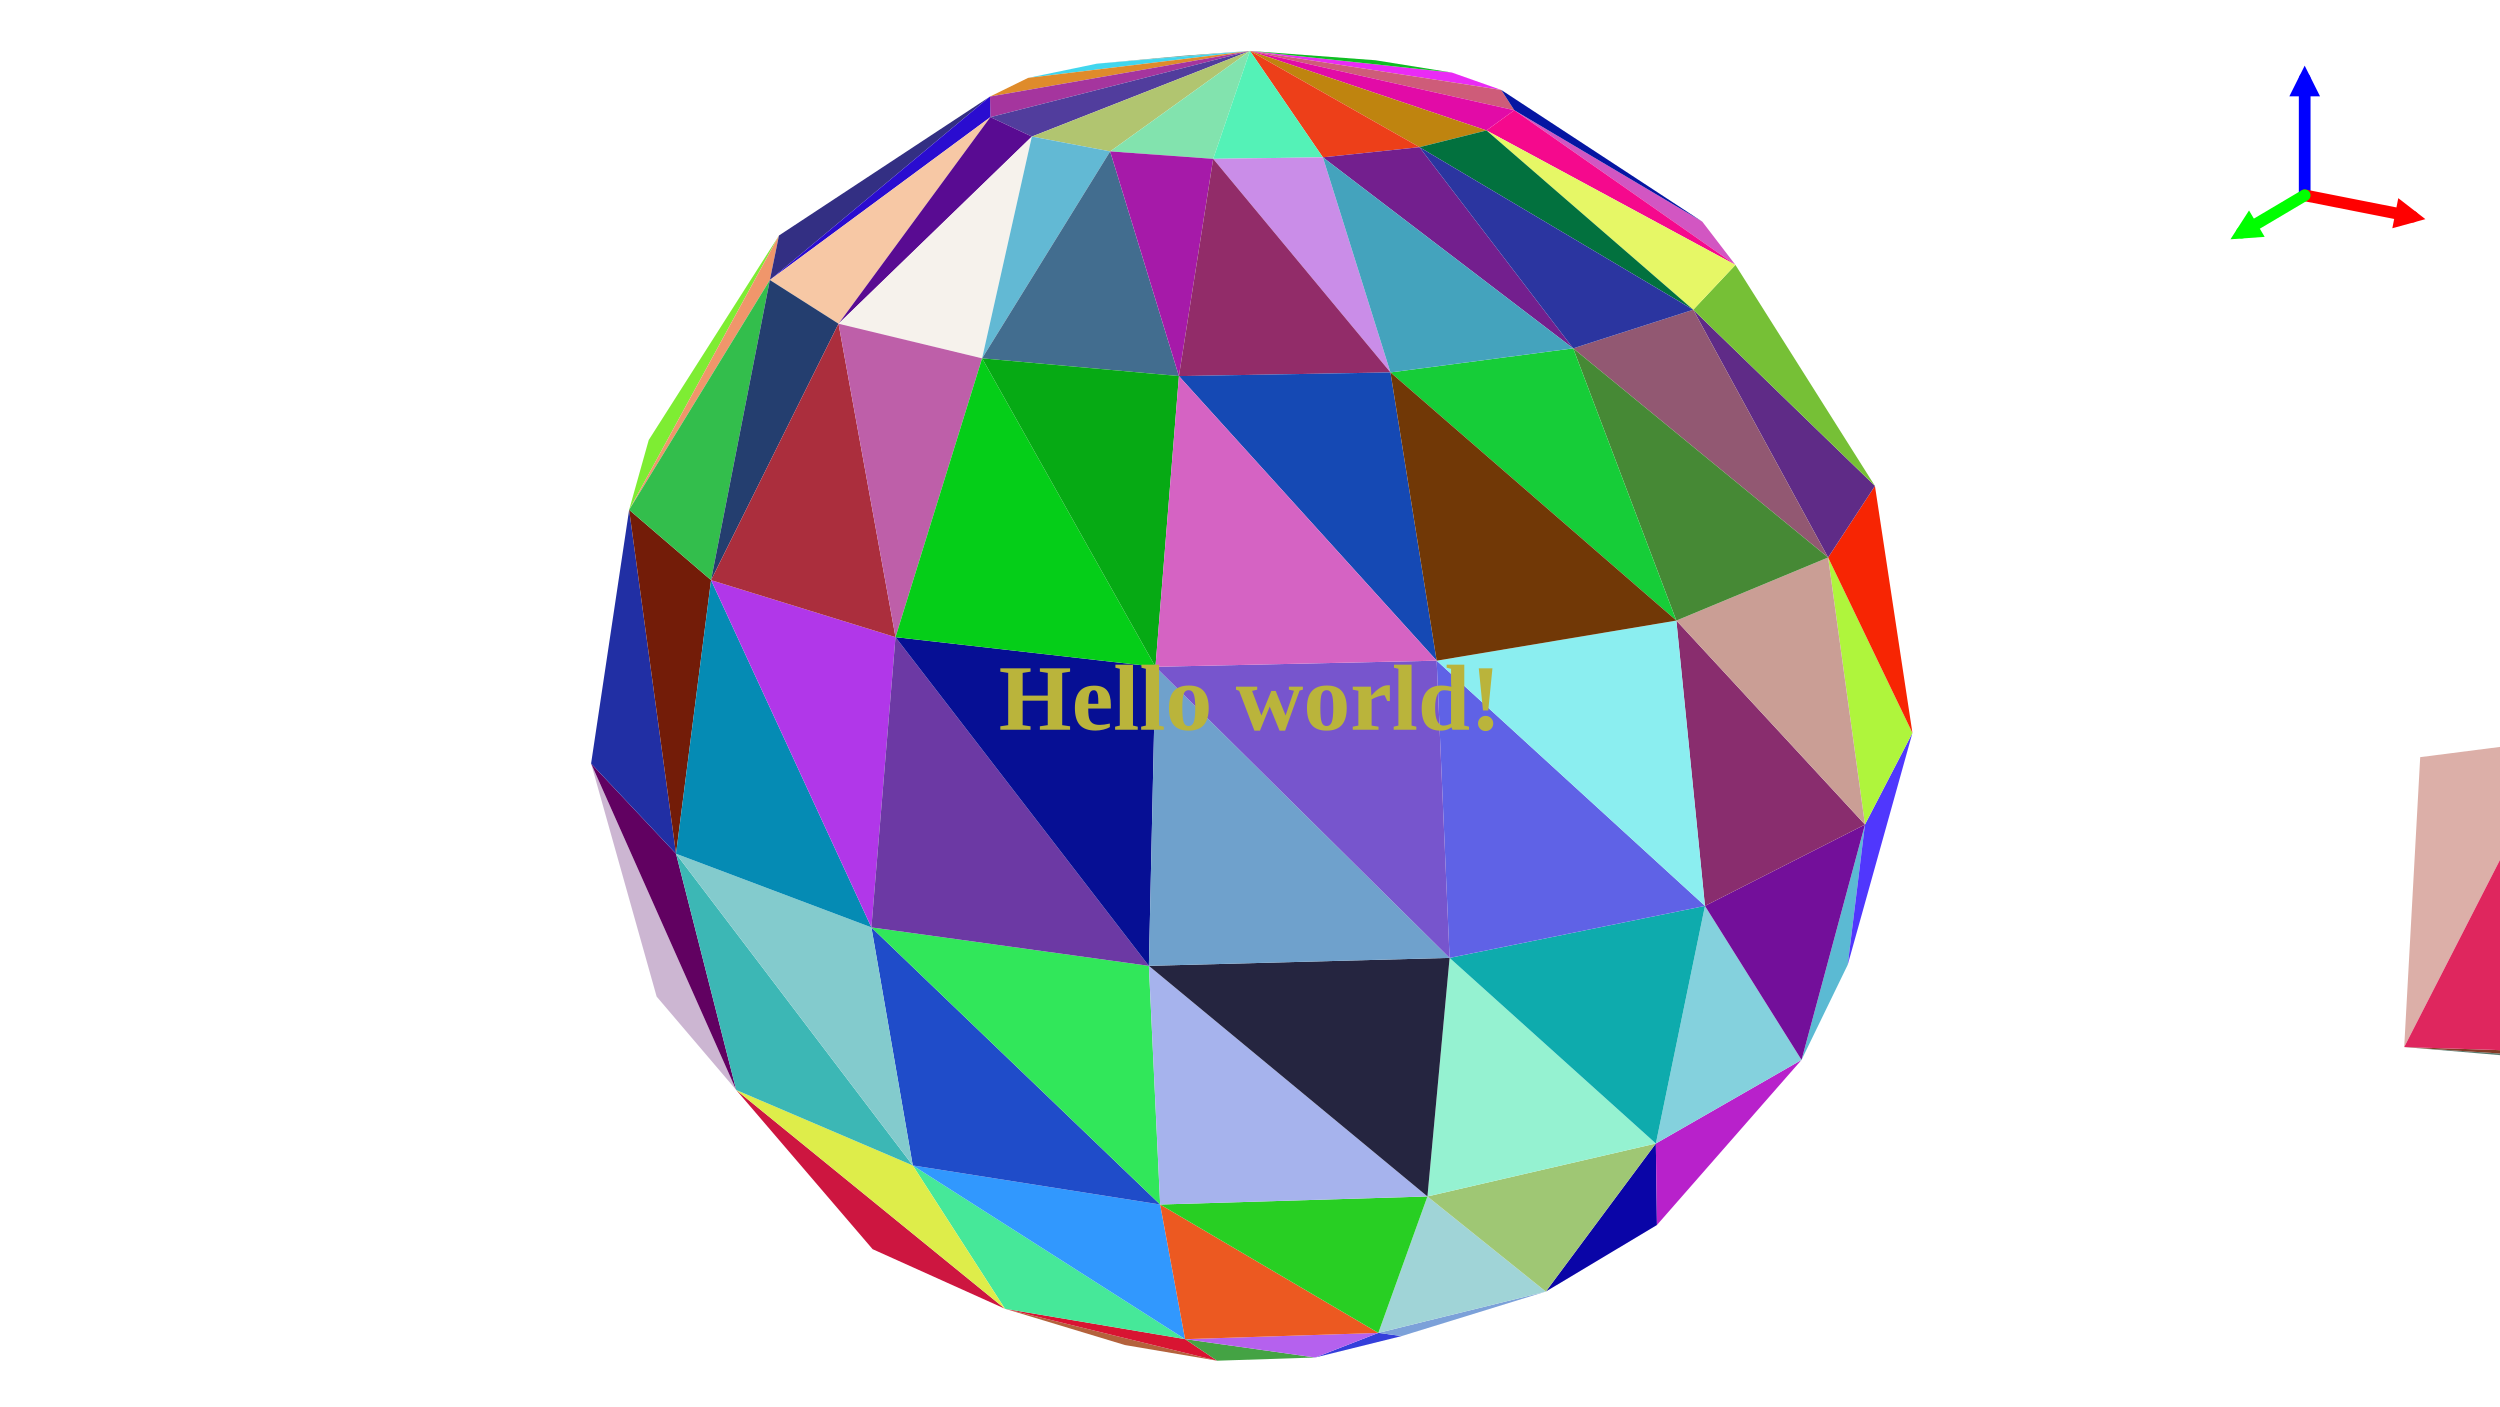
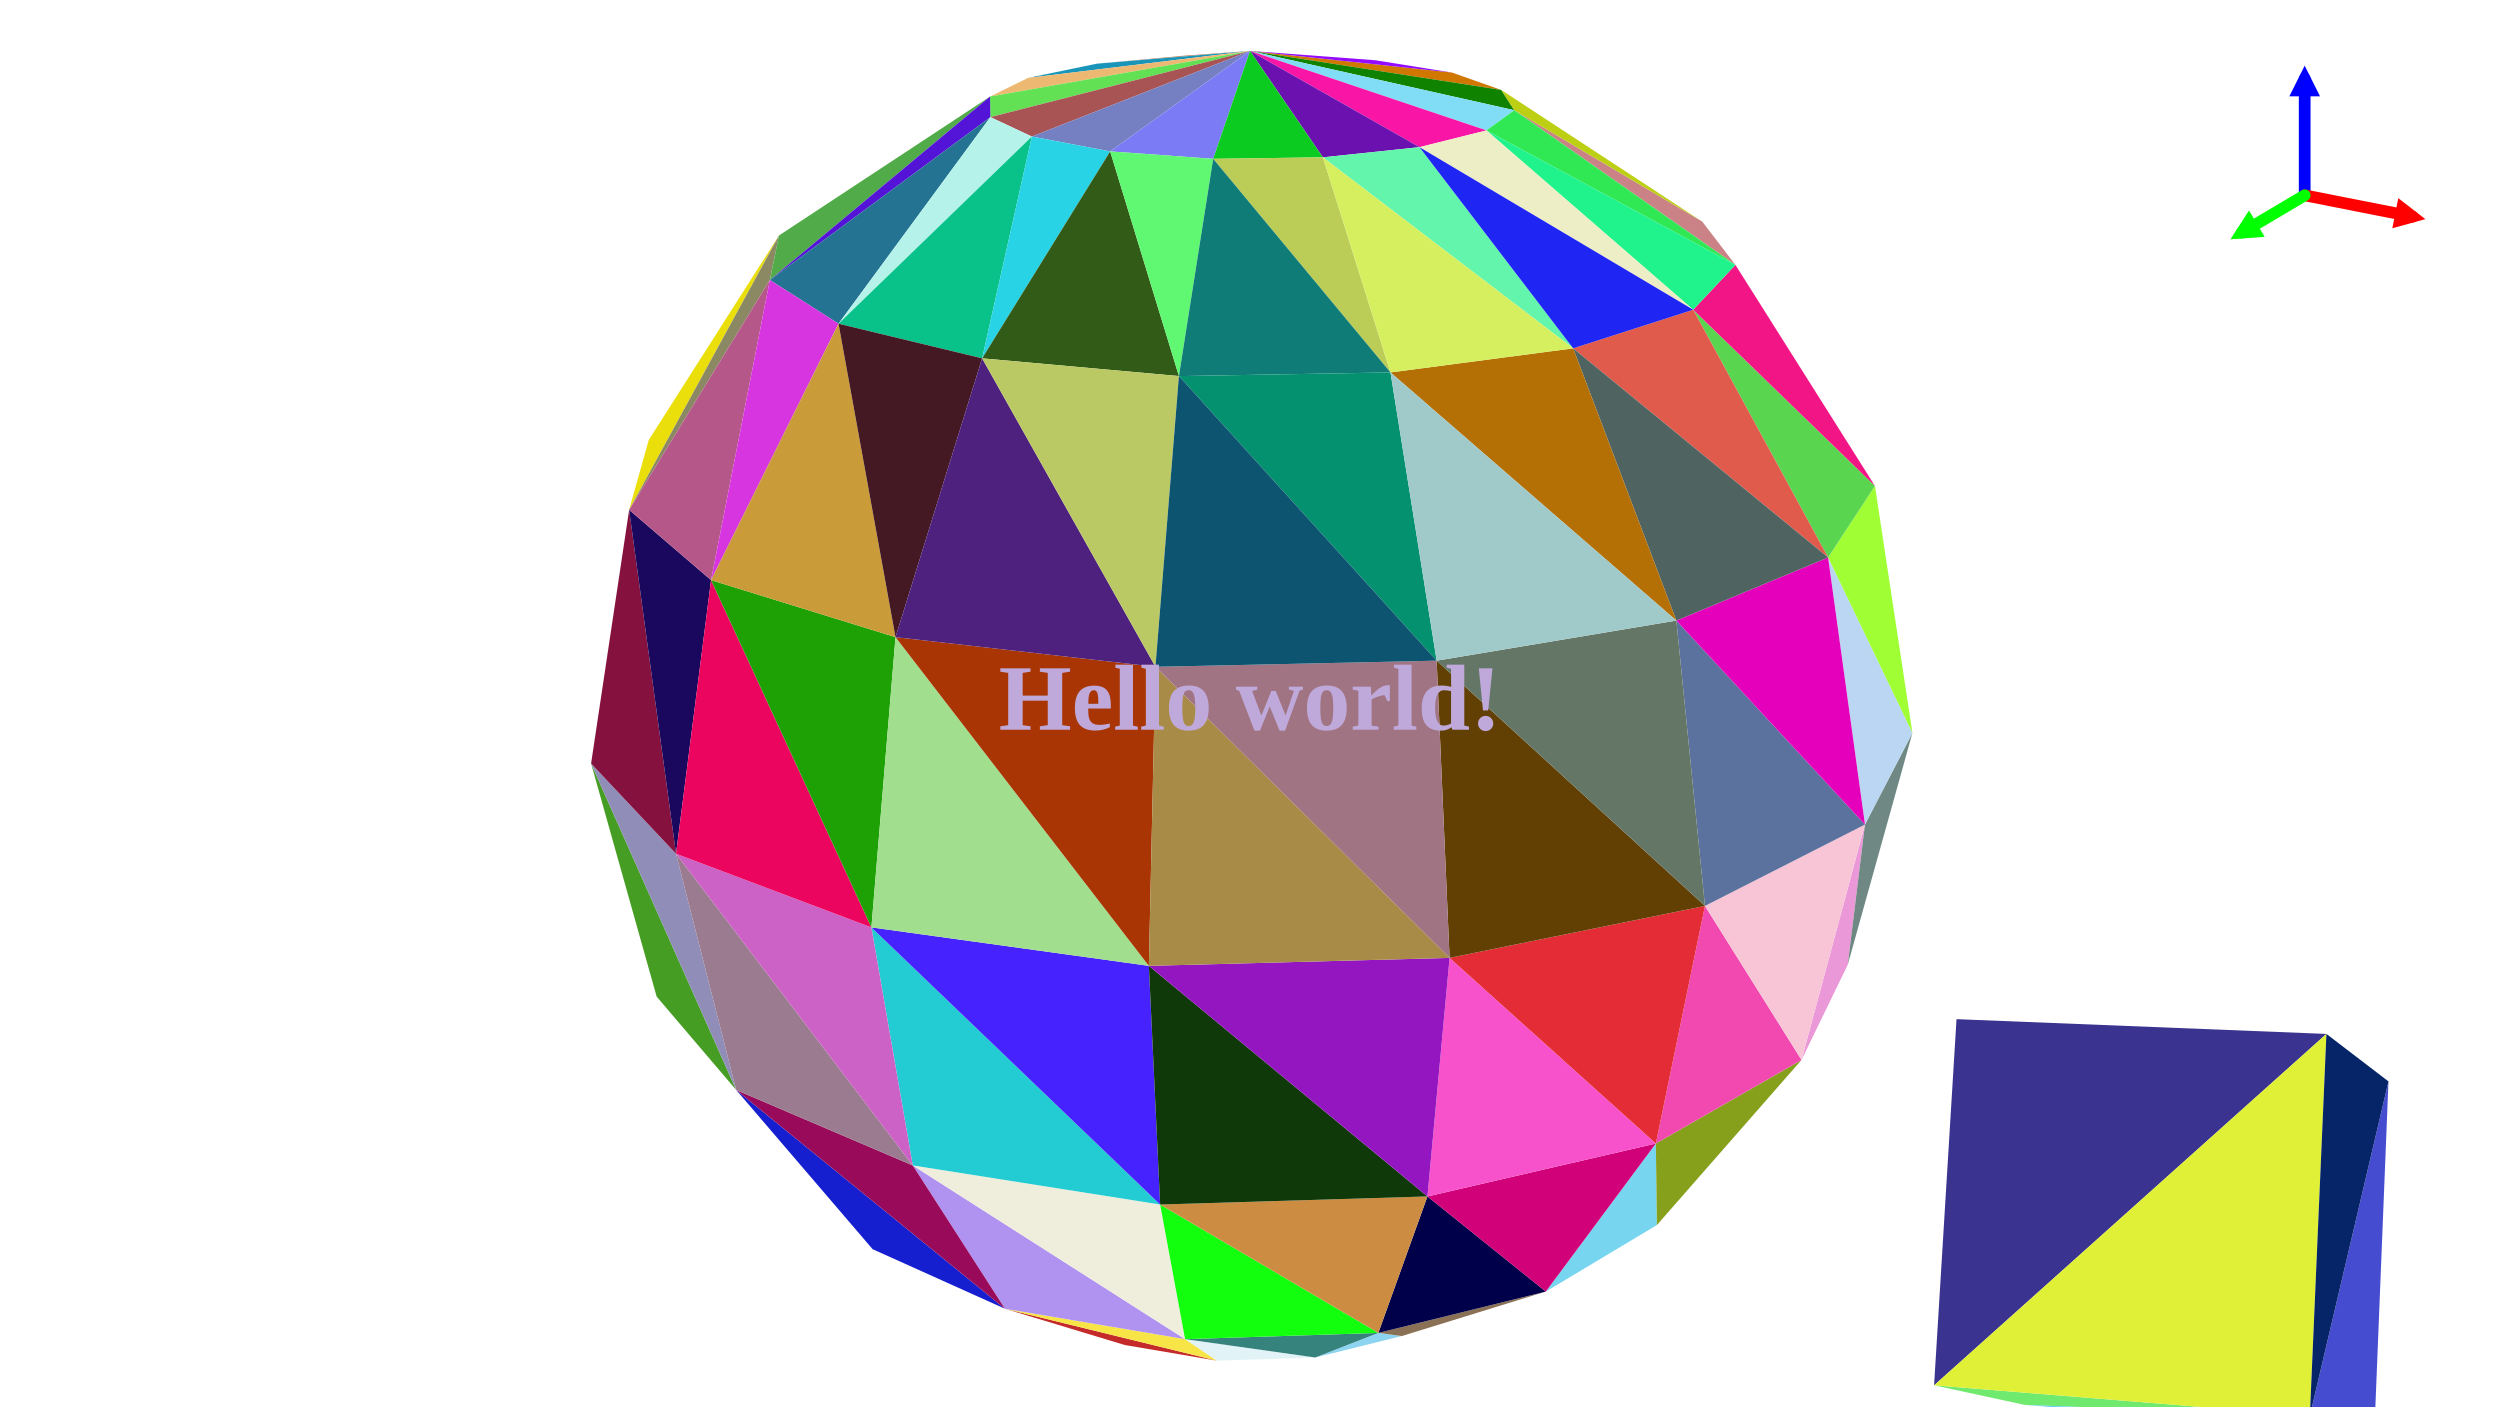
<svg xmlns="http://www.w3.org/2000/svg" width="640.0" height="360.0" viewBox="-320.0 -180.0 640.0 360.0">
  <defs>
</defs>
-   <path d="M-62.726,155.045 L-32.035,164.329 L-8.426,168.342 Z" fill="#B4623C" stroke="none" />
-   <path d="M3.0745764333700583e-14,-166.965 L64.324,-156.97 L51.706,-161.424 Z" fill="#EA2BF5" stroke="none" />
-   <path d="M3.0745764333700583e-14,-166.965 L51.706,-161.424 L32.084,-164.579 Z" fill="#10BD23" stroke="none" />
-   <path d="M3.0745764333700583e-14,-166.965 L-16.509,-165.778 L-39.234,-163.698 Z" fill="#5F9586" stroke="none" />
-   <path d="M3.0745764333700583e-14,-166.965 L-39.234,-163.698 L-56.818,-160.06 Z" fill="#41D6EE" stroke="none" />
-   <path d="M3.0745764333700583e-14,-166.965 L-56.818,-160.06 L-66.555,-155.288 Z" fill="#DF8B2B" stroke="none" />
-   <path d="M-120.581,-119.716 L-153.924,-67.36 L-158.942,-49.482 Z" fill="#7EED33" stroke="none" />
-   <path d="M3.0745764333700583e-14,-166.965 L67.663,-151.78 L64.324,-156.97 Z" fill="#CE5C79" stroke="none" />
-   <path d="M67.663,-151.78 L124.269,-112.186 L115.788,-123.255 Z" fill="#D256C2" stroke="none" />
-   <path d="M67.663,-151.78 L115.788,-123.255 L64.324,-156.97 Z" fill="#0516A2" stroke="none" />
-   <path d="M-131.525,99.046 L-96.613,139.789 L-62.726,155.045 Z" fill="#CD1640" stroke="none" />
-   <path d="M-168.68,15.459 L-151.898,75.13 L-131.525,99.046 Z" fill="#CCB6D2" stroke="none" />
-   <path d="M32.854,161.22 L16.682,167.521 L38.835,162.032 Z" fill="#343FDB" stroke="none" />
-   <path d="M32.854,161.22 L38.835,162.032 L75.725,150.643 Z" fill="#7CA1D9" stroke="none" />
-   <path d="M3.0745764333700583e-14,-166.965 L-66.555,-155.288 L-66.466,-150.014 Z" fill="#A5359E" stroke="none" />
-   <path d="M-120.581,-119.716 L-158.942,-49.482 L-122.918,-108.315 Z" fill="#F0966B" stroke="none" />
-   <path d="M-66.555,-155.288 L-120.581,-119.716 L-122.918,-108.315 Z" fill="#332F83" stroke="none" />
-   <path d="M-66.555,-155.288 L-122.918,-108.315 L-66.466,-150.014 Z" fill="#2A0CD0" stroke="none" />
-   <path d="M-62.726,155.045 L-8.426,168.342 L-16.619,162.821 Z" fill="#D81432" stroke="none" />
-   <path d="M-16.619,162.821 L-8.426,168.342 L16.682,167.521 Z" fill="#44A344" stroke="none" />
-   <path d="M-16.619,162.821 L16.682,167.521 L32.854,161.22 Z" fill="#B561EE" stroke="none" />
-   <path d="M157.432,31.087 L141.193,91.34 L153.025,66.967 Z" fill="#5BBAD3" stroke="none" />
-   <path d="M157.432,31.087 L153.025,66.967 L169.585,7.636 Z" fill="#5037FD" stroke="none" />
-   <path d="M3.0745764333700583e-14,-166.965 L60.531,-146.612 L67.663,-151.78 Z" fill="#E20BA7" stroke="none" />
-   <path d="M60.531,-146.612 L124.269,-112.186 L67.663,-151.78 Z" fill="#F5098D" stroke="none" />
-   <path d="M3.0745764333700583e-14,-166.965 L-66.466,-150.014 L-55.848,-145.042 Z" fill="#513D9D" stroke="none" />
-   <path d="M103.895,112.738 L75.725,150.643 L104.173,133.605 Z" fill="#0A05A7" stroke="none" />
-   <path d="M103.895,112.738 L104.173,133.605 L141.193,91.34 Z" fill="#B821CB" stroke="none" />
-   <path d="M147.994,-37.292 L157.432,31.087 L169.585,7.636 Z" fill="#AFF53C" stroke="none" />
-   <path d="M147.994,-37.292 L169.585,7.636 L159.985,-55.605 Z" fill="#F72503" stroke="none" />
-   <path d="M-168.68,15.459 L-131.525,99.046 L-146.937,38.562 Z" fill="#610161" stroke="none" />
-   <path d="M-158.942,-49.482 L-168.68,15.459 L-146.937,38.562 Z" fill="#212FA4" stroke="none" />
-   <path d="M113.46,-100.707 L147.994,-37.292 L159.985,-55.605 Z" fill="#5F2B87" stroke="none" />
-   <path d="M113.46,-100.707 L159.985,-55.605 L124.269,-112.186 Z" fill="#76C036" stroke="none" />
-   <path d="M60.531,-146.612 L113.46,-100.707 L124.269,-112.186 Z" fill="#E6F766" stroke="none" />
-   <path d="M3.0745764333700583e-14,-166.965 L43.381,-142.327 L60.531,-146.612 Z" fill="#BF840F" stroke="none" />
-   <path d="M43.381,-142.327 L113.46,-100.707 L60.531,-146.612 Z" fill="#02713E" stroke="none" />
-   <path d="M-86.334,118.352 L-62.726,155.045 L-16.619,162.821 Z" fill="#46E899" stroke="none" />
-   <path d="M-131.525,99.046 L-62.726,155.045 L-86.334,118.352 Z" fill="#DEED4A" stroke="none" />
-   <path d="M-146.937,38.562 L-131.525,99.046 L-86.334,118.352 Z" fill="#3CB7B5" stroke="none" />
-   <path d="M3.0745764333700583e-14,-166.965 L-55.848,-145.042 L-35.804,-141.239 Z" fill="#B1C570" stroke="none" />
-   <path d="M-66.466,-150.014 L-122.918,-108.315 L-105.342,-97.127 Z" fill="#F7C8A5" stroke="none" />
-   <path d="M-66.466,-150.014 L-105.342,-97.127 L-55.848,-145.042 Z" fill="#590B92" stroke="none" />
-   <path d="M-158.942,-49.482 L-146.937,38.562 L-137.972,-31.482 Z" fill="#731C08" stroke="none" />
-   <path d="M-122.918,-108.315 L-158.942,-49.482 L-137.972,-31.482 Z" fill="#33BE4C" stroke="none" />
-   <path d="M-122.918,-108.315 L-137.972,-31.482 L-105.342,-97.127 Z" fill="#243E6F" stroke="none" />
-   <path d="M3.0745764333700583e-14,-166.965 L18.658,-139.727 L43.381,-142.327 Z" fill="#ED3F19" stroke="none" />
-   <path d="M3.0745764333700583e-14,-166.965 L-35.804,-141.239 L-9.426,-139.337 Z" fill="#82E3AE" stroke="none" />
-   <path d="M3.0745764333700583e-14,-166.965 L-9.426,-139.337 L18.658,-139.727 Z" fill="#54F2B7" stroke="none" />
-   <path d="M45.422,126.288 L32.854,161.22 L75.725,150.643 Z" fill="#A0D4D7" stroke="none" />
-   <path d="M45.422,126.288 L75.725,150.643 L103.895,112.738 Z" fill="#9FC774" stroke="none" />
-   <path d="M-86.334,118.352 L-16.619,162.821 L-23.003,128.357 Z" fill="#3198FE" stroke="none" />
-   <path d="M-23.003,128.357 L-16.619,162.821 L32.854,161.22 Z" fill="#EC5921" stroke="none" />
-   <path d="M-23.003,128.357 L32.854,161.22 L45.422,126.288 Z" fill="#28CF23" stroke="none" />
-   <path d="M116.471,51.914 L103.895,112.738 L141.193,91.34 Z" fill="#84D1DD" stroke="none" />
-   <path d="M116.471,51.914 L141.193,91.34 L157.432,31.087 Z" fill="#730F9A" stroke="none" />
-   <path d="M82.727,-90.825 L147.994,-37.292 L113.46,-100.707 Z" fill="#925872" stroke="none" />
-   <path d="M18.658,-139.727 L82.727,-90.825 L43.381,-142.327 Z" fill="#731F8E" stroke="none" />
-   <path d="M43.381,-142.327 L82.727,-90.825 L113.46,-100.707 Z" fill="#2B35A0" stroke="none" />
-   <path d="M-96.922,57.416 L-86.334,118.352 L-23.003,128.357 Z" fill="#1F4CC9" stroke="none" />
-   <path d="M-146.937,38.562 L-86.334,118.352 L-96.922,57.416 Z" fill="#83CBCD" stroke="none" />
-   <path d="M-137.972,-31.482 L-146.937,38.562 L-96.922,57.416 Z" fill="#058BB4" stroke="none" />
-   <path d="M-55.848,-145.042 L-105.342,-97.127 L-68.58,-88.262 Z" fill="#F6F2EC" stroke="none" />
-   <path d="M-55.848,-145.042 L-68.58,-88.262 L-35.804,-141.239 Z" fill="#62B9D4" stroke="none" />
-   <path d="M109.145,-21.137 L116.471,51.914 L157.432,31.087 Z" fill="#892D6E" stroke="none" />
-   <path d="M109.145,-21.137 L157.432,31.087 L147.994,-37.292 Z" fill="#CA9E95" stroke="none" />
-   <path d="M82.727,-90.825 L109.145,-21.137 L147.994,-37.292 Z" fill="#468935" stroke="none" />
-   <path d="M-137.972,-31.482 L-96.922,57.416 L-90.75,-16.886 Z" fill="#B137E9" stroke="none" />
-   <path d="M-105.342,-97.127 L-137.972,-31.482 L-90.75,-16.886 Z" fill="#AB2E3D" stroke="none" />
-   <path d="M-105.342,-97.127 L-90.75,-16.886 L-68.58,-88.262 Z" fill="#BE5FA9" stroke="none" />
-   <path d="M35.96,-84.66 L109.145,-21.137 L82.727,-90.825 Z" fill="#16CD38" stroke="none" />
-   <path d="M-9.426,-139.337 L35.96,-84.66 L18.658,-139.727 Z" fill="#CA8DE8" stroke="none" />
-   <path d="M18.658,-139.727 L35.96,-84.66 L82.727,-90.825 Z" fill="#44A3BD" stroke="none" />
-   <path d="M-35.804,-141.239 L-68.58,-88.262 L-18.196,-83.724 Z" fill="#426D8F" stroke="none" />
-   <path d="M-35.804,-141.239 L-18.196,-83.724 L-9.426,-139.337 Z" fill="#A61AA9" stroke="none" />
-   <path d="M-9.426,-139.337 L-18.196,-83.724 L35.96,-84.66 Z" fill="#922C69" stroke="none" />
-   <path d="M51.095,65.22 L45.422,126.288 L103.895,112.738 Z" fill="#95F2D1" stroke="none" />
-   <path d="M51.095,65.22 L103.895,112.738 L116.471,51.914 Z" fill="#0EABAD" stroke="none" />
-   <path d="M-96.922,57.416 L-23.003,128.357 L-25.89,67.26 Z" fill="#31E75A" stroke="none" />
-   <path d="M-25.89,67.26 L-23.003,128.357 L45.422,126.288 Z" fill="#A6B3ED" stroke="none" />
-   <path d="M-25.89,67.26 L45.422,126.288 L51.095,65.22 Z" fill="#252540" stroke="none" />
-   <path d="M-90.75,-16.886 L-96.922,57.416 L-25.89,67.26 Z" fill="#6C39A4" stroke="none" />
-   <path d="M405.914,95.517 L295.473,88.048 L364.767,93.907 Z" fill="#587B6F" stroke="none" />
-   <path d="M47.786,-10.869 L51.095,65.22 L116.471,51.914 Z" fill="#5F62E6" stroke="none" />
-   <path d="M47.786,-10.869 L116.471,51.914 L109.145,-21.137 Z" fill="#8BEEF0" stroke="none" />
-   <path d="M-18.196,-83.724 L47.786,-10.869 L35.96,-84.66 Z" fill="#1549B4" stroke="none" />
-   <path d="M35.96,-84.66 L47.786,-10.869 L109.145,-21.137 Z" fill="#713806" stroke="none" />
-   <path d="M299.573,13.829 L295.473,88.048 L335.835,9.175 Z" fill="#DCAFA8" stroke="none" />
-   <path d="M-90.75,-16.886 L-25.89,67.26 L-24.206,-9.298 Z" fill="#060F94" stroke="none" />
-   <path d="M-24.206,-9.298 L-25.89,67.26 L51.095,65.22 Z" fill="#6FA1CC" stroke="none" />
-   <path d="M-24.206,-9.298 L51.095,65.22 L47.786,-10.869 Z" fill="#7755CD" stroke="none" />
-   <path d="M-68.58,-88.262 L-90.75,-16.886 L-24.206,-9.298 Z" fill="#05CE18" stroke="none" />
-   <path d="M-68.58,-88.262 L-24.206,-9.298 L-18.196,-83.724 Z" fill="#06AA14" stroke="none" />
-   <path d="M-18.196,-83.724 L-24.206,-9.298 L47.786,-10.869 Z" fill="#D563C3" stroke="none" />
-   <path d="M405.914,95.517 L331.659,89.216 L295.473,88.048 Z" fill="#833B26" stroke="none" />
-   <path d="M335.835,9.175 L295.473,88.048 L331.659,89.216 Z" fill="#DF265E" stroke="none" />
-   <path d="M335.835,9.175 L331.659,89.216 L409.54,16.398 Z" fill="#E06602" stroke="none" />
-   <path d="M409.54,16.398 L331.659,89.216 L405.914,95.517 Z" fill="#04A718" stroke="none" />
+   <path d="M-62.726,155.045 L-32.035,164.329 L-8.426,168.342 Z" fill="#C42A29" stroke="none" />
+   <path d="M3.0745764333700583e-14,-166.965 L64.324,-156.97 L51.706,-161.424 Z" fill="#D07700" stroke="none" />
+   <path d="M3.0745764333700583e-14,-166.965 L51.706,-161.424 L32.084,-164.579 Z" fill="#930AFF" stroke="none" />
+   <path d="M3.0745764333700583e-14,-166.965 L-16.509,-165.778 L-39.234,-163.698 Z" fill="#BD7145" stroke="none" />
+   <path d="M3.0745764333700583e-14,-166.965 L-39.234,-163.698 L-56.818,-160.06 Z" fill="#1995BA" stroke="none" />
+   <path d="M3.0745764333700583e-14,-166.965 L-56.818,-160.06 L-66.555,-155.288 Z" fill="#EDB871" stroke="none" />
+   <path d="M-120.581,-119.716 L-153.924,-67.36 L-158.942,-49.482 Z" fill="#EADE0B" stroke="none" />
+   <path d="M3.0745764333700583e-14,-166.965 L67.663,-151.78 L64.324,-156.97 Z" fill="#0F8200" stroke="none" />
+   <path d="M67.663,-151.78 L124.269,-112.186 L115.788,-123.255 Z" fill="#CA8286" stroke="none" />
+   <path d="M67.663,-151.78 L115.788,-123.255 L64.324,-156.97 Z" fill="#BCCF13" stroke="none" />
+   <path d="M-131.525,99.046 L-96.613,139.789 L-62.726,155.045 Z" fill="#161FCF" stroke="none" />
+   <path d="M-168.68,15.459 L-151.898,75.13 L-131.525,99.046 Z" fill="#469D24" stroke="none" />
+   <path d="M32.854,161.22 L16.682,167.521 L38.835,162.032 Z" fill="#8DD4F0" stroke="none" />
+   <path d="M32.854,161.22 L38.835,162.032 L75.725,150.643 Z" fill="#8A7055" stroke="none" />
+   <path d="M3.0745764333700583e-14,-166.965 L-66.555,-155.288 L-66.466,-150.014 Z" fill="#63E154" stroke="none" />
+   <path d="M-120.581,-119.716 L-158.942,-49.482 L-122.918,-108.315 Z" fill="#8B8864" stroke="none" />
+   <path d="M-66.555,-155.288 L-120.581,-119.716 L-122.918,-108.315 Z" fill="#52AB49" stroke="none" />
+   <path d="M-66.555,-155.288 L-122.918,-108.315 L-66.466,-150.014 Z" fill="#5314D7" stroke="none" />
+   <path d="M-62.726,155.045 L-8.426,168.342 L-16.619,162.821 Z" fill="#F7E548" stroke="none" />
+   <path d="M-16.619,162.821 L-8.426,168.342 L16.682,167.521 Z" fill="#E2F3F8" stroke="none" />
+   <path d="M-16.619,162.821 L16.682,167.521 L32.854,161.22 Z" fill="#36827C" stroke="none" />
+   <path d="M157.432,31.087 L141.193,91.34 L153.025,66.967 Z" fill="#EB98D9" stroke="none" />
+   <path d="M157.432,31.087 L153.025,66.967 L169.585,7.636 Z" fill="#708883" stroke="none" />
+   <path d="M3.0745764333700583e-14,-166.965 L60.531,-146.612 L67.663,-151.78 Z" fill="#81DDF5" stroke="none" />
+   <path d="M60.531,-146.612 L124.269,-112.186 L67.663,-151.78 Z" fill="#30E853" stroke="none" />
+   <path d="M3.0745764333700583e-14,-166.965 L-66.466,-150.014 L-55.848,-145.042 Z" fill="#A85354" stroke="none" />
+   <path d="M103.895,112.738 L75.725,150.643 L104.173,133.605 Z" fill="#77D5F0" stroke="none" />
+   <path d="M103.895,112.738 L104.173,133.605 L141.193,91.34 Z" fill="#86A01B" stroke="none" />
+   <path d="M147.994,-37.292 L157.432,31.087 L169.585,7.636 Z" fill="#BAD6F2" stroke="none" />
+   <path d="M147.994,-37.292 L169.585,7.636 L159.985,-55.605 Z" fill="#9FFE34" stroke="none" />
+   <path d="M-168.68,15.459 L-131.525,99.046 L-146.937,38.562 Z" fill="#908DB8" stroke="none" />
+   <path d="M-158.942,-49.482 L-168.68,15.459 L-146.937,38.562 Z" fill="#84113E" stroke="none" />
+   <path d="M113.46,-100.707 L147.994,-37.292 L159.985,-55.605 Z" fill="#59D550" stroke="none" />
+   <path d="M113.46,-100.707 L159.985,-55.605 L124.269,-112.186 Z" fill="#F21585" stroke="none" />
+   <path d="M60.531,-146.612 L113.46,-100.707 L124.269,-112.186 Z" fill="#20F38B" stroke="none" />
+   <path d="M3.0745764333700583e-14,-166.965 L43.381,-142.327 L60.531,-146.612 Z" fill="#F915A6" stroke="none" />
+   <path d="M43.381,-142.327 L113.46,-100.707 L60.531,-146.612 Z" fill="#EEEEC6" stroke="none" />
+   <path d="M-86.334,118.352 L-62.726,155.045 L-16.619,162.821 Z" fill="#B092F1" stroke="none" />
+   <path d="M-131.525,99.046 L-62.726,155.045 L-86.334,118.352 Z" fill="#990A5A" stroke="none" />
+   <path d="M-146.937,38.562 L-131.525,99.046 L-86.334,118.352 Z" fill="#9B7B8F" stroke="none" />
+   <path d="M3.0745764333700583e-14,-166.965 L-55.848,-145.042 L-35.804,-141.239 Z" fill="#7580C2" stroke="none" />
+   <path d="M-66.466,-150.014 L-122.918,-108.315 L-105.342,-97.127 Z" fill="#247392" stroke="none" />
+   <path d="M-66.466,-150.014 L-105.342,-97.127 L-55.848,-145.042 Z" fill="#B5F3EA" stroke="none" />
+   <path d="M-158.942,-49.482 L-146.937,38.562 L-137.972,-31.482 Z" fill="#1A085F" stroke="none" />
+   <path d="M-122.918,-108.315 L-158.942,-49.482 L-137.972,-31.482 Z" fill="#B55889" stroke="none" />
+   <path d="M-122.918,-108.315 L-137.972,-31.482 L-105.342,-97.127 Z" fill="#D735E0" stroke="none" />
+   <path d="M3.0745764333700583e-14,-166.965 L18.658,-139.727 L43.381,-142.327 Z" fill="#6B11AF" stroke="none" />
+   <path d="M3.0745764333700583e-14,-166.965 L-35.804,-141.239 L-9.426,-139.337 Z" fill="#7B7CF5" stroke="none" />
+   <path d="M3.0745764333700583e-14,-166.965 L-9.426,-139.337 L18.658,-139.727 Z" fill="#0BCB21" stroke="none" />
+   <path d="M45.422,126.288 L32.854,161.22 L75.725,150.643 Z" fill="#00004A" stroke="none" />
+   <path d="M45.422,126.288 L75.725,150.643 L103.895,112.738 Z" fill="#D10279" stroke="none" />
+   <path d="M-86.334,118.352 L-16.619,162.821 L-23.003,128.357 Z" fill="#EFEEDD" stroke="none" />
+   <path d="M-23.003,128.357 L-16.619,162.821 L32.854,161.22 Z" fill="#12FF0E" stroke="none" />
+   <path d="M-23.003,128.357 L32.854,161.22 L45.422,126.288 Z" fill="#CC8D43" stroke="none" />
+   <path d="M116.471,51.914 L103.895,112.738 L141.193,91.34 Z" fill="#F249B1" stroke="none" />
+   <path d="M116.471,51.914 L141.193,91.34 L157.432,31.087 Z" fill="#F8C5D7" stroke="none" />
+   <path d="M82.727,-90.825 L147.994,-37.292 L113.46,-100.707 Z" fill="#E05B4C" stroke="none" />
+   <path d="M18.658,-139.727 L82.727,-90.825 L43.381,-142.327 Z" fill="#64F5AD" stroke="none" />
+   <path d="M43.381,-142.327 L82.727,-90.825 L113.46,-100.707 Z" fill="#1F25F2" stroke="none" />
+   <path d="M-96.922,57.416 L-86.334,118.352 L-23.003,128.357 Z" fill="#23CCD3" stroke="none" />
+   <path d="M-146.937,38.562 L-86.334,118.352 L-96.922,57.416 Z" fill="#CC62C6" stroke="none" />
+   <path d="M-137.972,-31.482 L-146.937,38.562 L-96.922,57.416 Z" fill="#EB055E" stroke="none" />
+   <path d="M-55.848,-145.042 L-105.342,-97.127 L-68.58,-88.262 Z" fill="#08C28A" stroke="none" />
+   <path d="M-55.848,-145.042 L-68.58,-88.262 L-35.804,-141.239 Z" fill="#27D3E4" stroke="none" />
+   <path d="M109.145,-21.137 L116.471,51.914 L157.432,31.087 Z" fill="#5B729E" stroke="none" />
+   <path d="M109.145,-21.137 L157.432,31.087 L147.994,-37.292 Z" fill="#E500BC" stroke="none" />
+   <path d="M82.727,-90.825 L109.145,-21.137 L147.994,-37.292 Z" fill="#4F6461" stroke="none" />
+   <path d="M-137.972,-31.482 L-96.922,57.416 L-90.75,-16.886 Z" fill="#1DA104" stroke="none" />
+   <path d="M-105.342,-97.127 L-137.972,-31.482 L-90.75,-16.886 Z" fill="#C99B39" stroke="none" />
+   <path d="M-105.342,-97.127 L-90.75,-16.886 L-68.58,-88.262 Z" fill="#441924" stroke="none" />
+   <path d="M35.96,-84.66 L109.145,-21.137 L82.727,-90.825 Z" fill="#B47004" stroke="none" />
+   <path d="M-9.426,-139.337 L35.96,-84.66 L18.658,-139.727 Z" fill="#BBCC57" stroke="none" />
+   <path d="M18.658,-139.727 L35.96,-84.66 L82.727,-90.825 Z" fill="#D5EF5F" stroke="none" />
+   <path d="M-35.804,-141.239 L-68.58,-88.262 L-18.196,-83.724 Z" fill="#335B18" stroke="none" />
+   <path d="M-35.804,-141.239 L-18.196,-83.724 L-9.426,-139.337 Z" fill="#60F873" stroke="none" />
+   <path d="M-9.426,-139.337 L-18.196,-83.724 L35.96,-84.66 Z" fill="#107C78" stroke="none" />
+   <path d="M51.095,65.22 L45.422,126.288 L103.895,112.738 Z" fill="#F752CB" stroke="none" />
+   <path d="M51.095,65.22 L103.895,112.738 L116.471,51.914 Z" fill="#E42C36" stroke="none" />
+   <path d="M-96.922,57.416 L-23.003,128.357 L-25.89,67.26 Z" fill="#4522FE" stroke="none" />
+   <path d="M-25.89,67.26 L-23.003,128.357 L45.422,126.288 Z" fill="#10390A" stroke="none" />
+   <path d="M-25.89,67.26 L45.422,126.288 L51.095,65.22 Z" fill="#9416C1" stroke="none" />
+   <path d="M-90.75,-16.886 L-96.922,57.416 L-25.89,67.26 Z" fill="#A1DF8F" stroke="none" />
+   <path d="M47.786,-10.869 L51.095,65.22 L116.471,51.914 Z" fill="#623F03" stroke="none" />
+   <path d="M47.786,-10.869 L116.471,51.914 L109.145,-21.137 Z" fill="#647666" stroke="none" />
+   <path d="M-18.196,-83.724 L47.786,-10.869 L35.96,-84.66 Z" fill="#03916F" stroke="none" />
+   <path d="M35.96,-84.66 L47.786,-10.869 L109.145,-21.137 Z" fill="#A0CAC9" stroke="none" />
+   <path d="M-90.75,-16.886 L-25.89,67.26 L-24.206,-9.298 Z" fill="#AA3504" stroke="none" />
+   <path d="M-24.206,-9.298 L-25.89,67.26 L51.095,65.22 Z" fill="#A78B46" stroke="none" />
+   <path d="M-24.206,-9.298 L51.095,65.22 L47.786,-10.869 Z" fill="#A07482" stroke="none" />
+   <path d="M-68.58,-88.262 L-90.75,-16.886 L-24.206,-9.298 Z" fill="#4F217E" stroke="none" />
+   <path d="M-68.58,-88.262 L-24.206,-9.298 L-18.196,-83.724 Z" fill="#BAC963" stroke="none" />
+   <path d="M-18.196,-83.724 L-24.206,-9.298 L47.786,-10.869 Z" fill="#0D5471" stroke="none" />
+   <path d="M180.869,80.905 L175.124,174.646 L275.564,84.685 Z" fill="#3A338F" stroke="none" />
+   <path d="M271.323,182.449 L175.124,174.646 L198.366,179.659 Z" fill="#6FE96E" stroke="none" />
+   <path d="M271.323,182.449 L198.366,179.659 L287.816,187.035 Z" fill="#63CFF5" stroke="none" />
+   <path d="M275.564,84.685 L175.124,174.646 L271.323,182.449 Z" fill="#DFF037" stroke="none" />
+   <path d="M291.451,96.84 L271.323,182.449 L287.816,187.035 Z" fill="#454CD0" stroke="none" />
+   <path d="M275.564,84.685 L271.323,182.449 L291.451,96.84 Z" fill="#062468" stroke="none" />
  <path d="M270,-130 L270,-159.84" stroke="#0000FF" stroke-width="3" stroke-linecap="round" fill="none" />
  <path d="M270,-159.84 L271.5,-156.84 L268.5,-156.84 Z" stroke="#0000FF" stroke-width="3" stroke-linecap="round" fill="none" />
  <path d="M270,-130 L297.612,-124.548" stroke="#FF0000" stroke-width="3" stroke-linecap="round" fill="none" />
  <path d="M297.612,-124.548 L294.379,-123.657 L294.96,-126.6 Z" stroke="#FF0000" stroke-width="3" stroke-linecap="round" fill="none" />
  <path d="M270,-130 L253.882,-120.452" stroke="#00FF00" stroke-width="3" stroke-linecap="round" fill="none" />
  <path d="M253.882,-120.452 L255.699,-123.271 L257.228,-120.69 Z" stroke="#00FF00" stroke-width="3" stroke-linecap="round" fill="none" />
-   <text x="2.899315254635567e-14" y="-2.8918522611425236e-14" font-size="24" stroke="none" fill="#BAB43B" text-anchor="middle" dominant-baseline="middle" font-weight="bold">Hello world!</text>
+   <text x="2.899315254635567e-14" y="-2.8918522611425236e-14" font-size="24" stroke="none" fill="#BFA9DA" text-anchor="middle" dominant-baseline="middle" font-weight="bold">Hello world!</text>
</svg>
